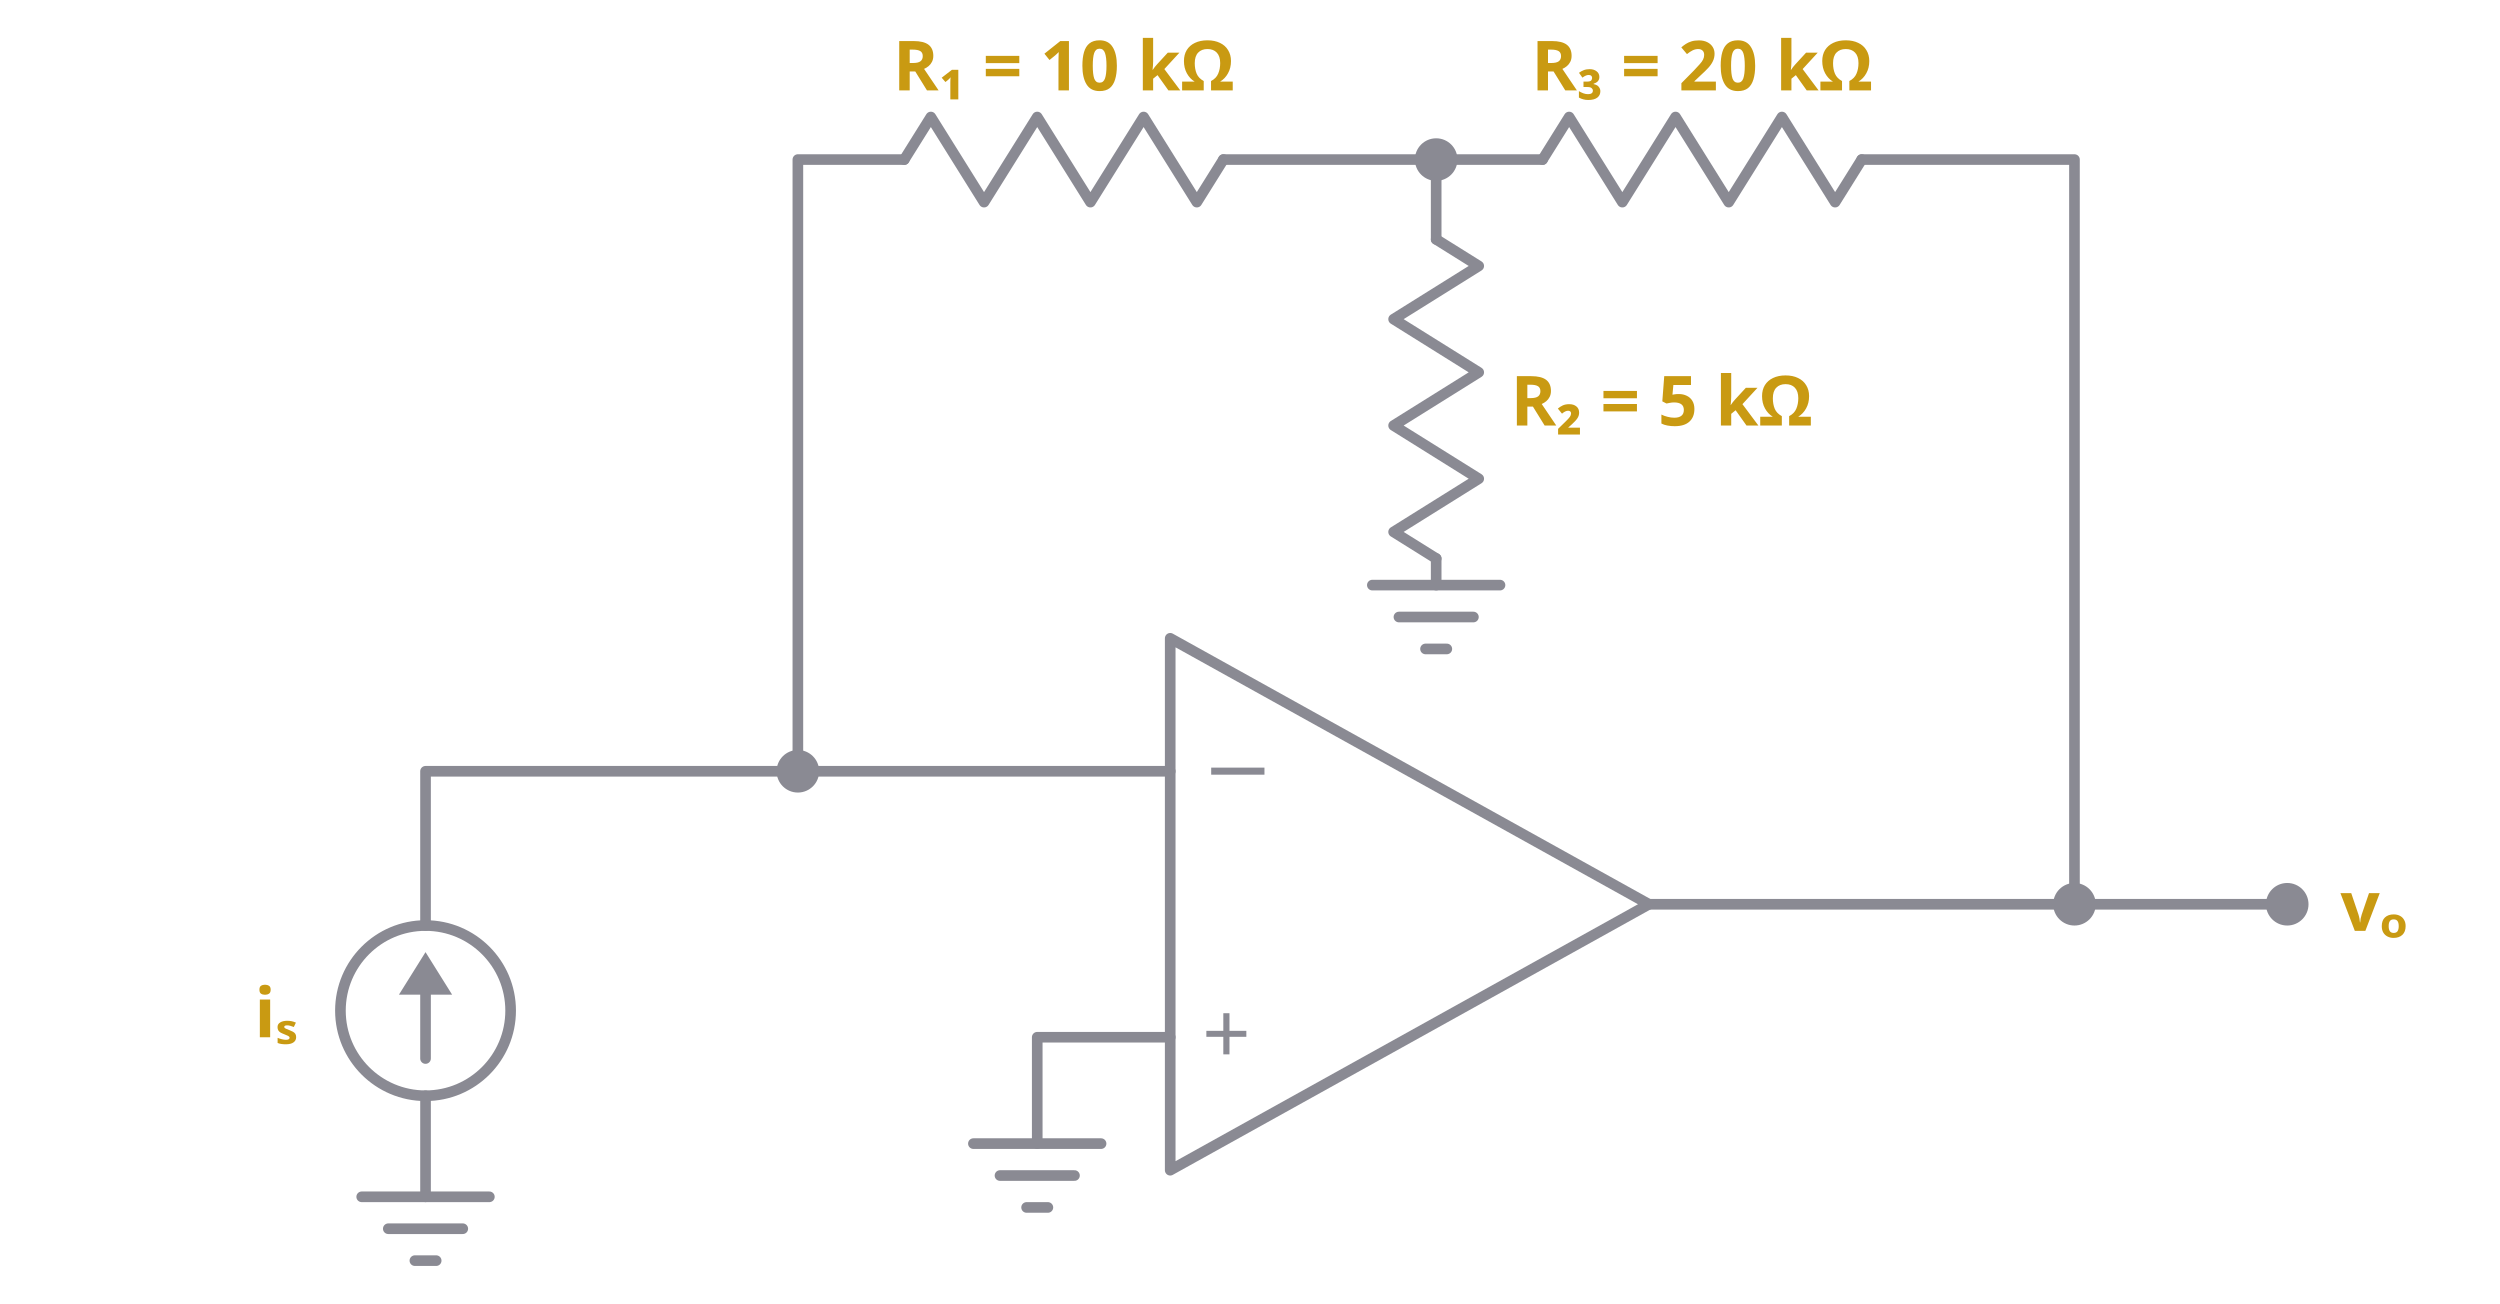
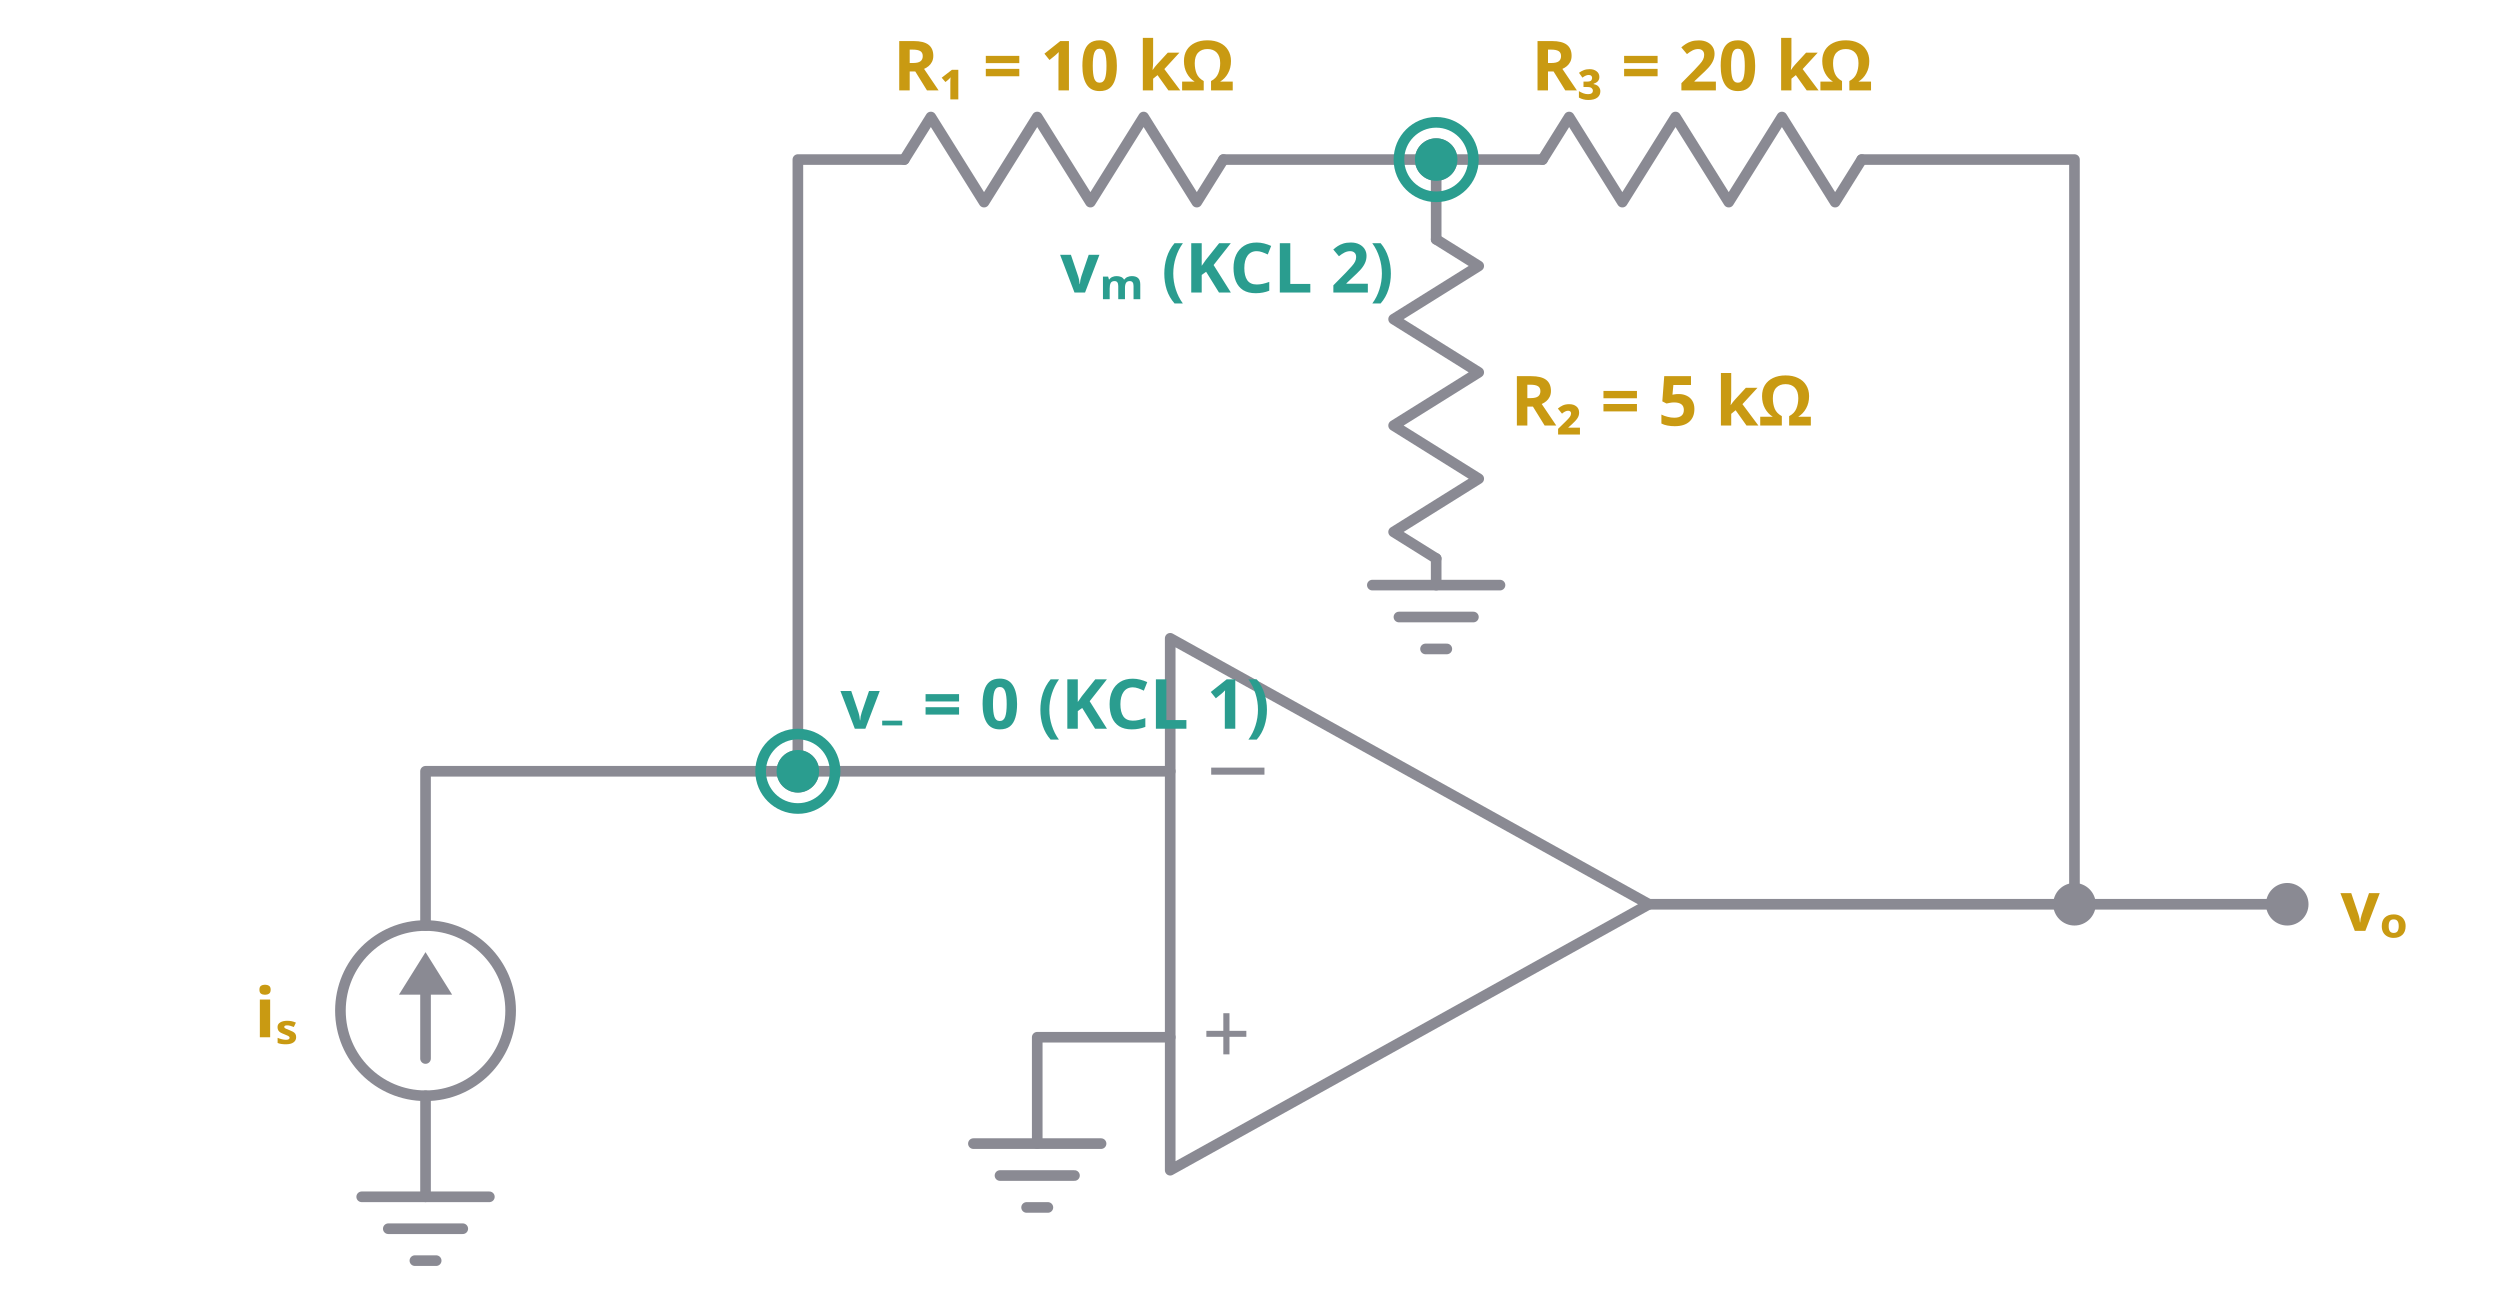
<svg xmlns="http://www.w3.org/2000/svg" viewBox="0 0 470 245" width="470" height="245" font-family="DM Sans, system-ui, sans-serif" font-size="13">
  <g fill="none" stroke="#8a8a93" stroke-width="2" stroke-linejoin="round" stroke-linecap="round">
    <polygon points="220,120 220,220 310,170" />
    <circle cx="80" cy="190" r="16" />
    <line x1="80" y1="199" x2="80" y2="186" />
    <polyline points="80,174 80,145 220,145" />
    <polyline points="80,206 80,225" />
    <line x1="68" y1="225" x2="92" y2="225" />
    <line x1="73" y1="231" x2="87" y2="231" />
    <line x1="78" y1="237" x2="82" y2="237" />
    <polyline points="150,145 150,30 170,30" />
    <polyline points="170,30 175,22 185,38 195,22 205,38 215,22 225,38 230,30" />
    <polyline points="230,30 290,30" />
    <polyline points="290,30 295,22 305,38 315,22 325,38 335,22 345,38 350,30" />
    <polyline points="350,30 390,30 390,170" />
    <polyline points="270,30 270,45" />
    <polyline points="270,45 278,50 262,60 278,70 262,80 278,90 262,100 270,105" />
    <polyline points="270,105 270,110" />
    <line x1="258" y1="110" x2="282" y2="110" />
    <line x1="263" y1="116" x2="277" y2="116" />
    <line x1="268" y1="122" x2="272" y2="122" />
    <polyline points="310,170 430,170" />
    <polyline points="220,195 195,195 195,215" />
    <line x1="183" y1="215" x2="207" y2="215" />
    <line x1="188" y1="221" x2="202" y2="221" />
    <line x1="193" y1="227" x2="197" y2="227" />
  </g>
  <g fill="#8a8a93">
    <text x="226" y="150" font-size="16">−</text>
    <text x="226" y="200" font-size="16">+</text>
    <polygon points="75,187 80,179 85,187" />
    <circle cx="150" cy="145" r="4" />
    <circle cx="270" cy="30" r="4" />
    <circle cx="390" cy="170" r="4" />
    <circle cx="430" cy="170" r="4" />
  </g>
+   <g fill="#2a9d8f" font-weight="600">
+     <circle cx="150" cy="145" r="7" fill="none" stroke="#2a9d8f" stroke-width="2" />
+     <circle cx="150" cy="145" r="4" />
+     <text x="158" y="137" text-anchor="start">v₋ = 0 (KCL 1)</text>
+     <circle cx="270" cy="30" r="7" fill="none" stroke="#2a9d8f" stroke-width="2" />
+     <circle cx="270" cy="30" r="4" />
+     <text x="262" y="55" text-anchor="end">vₘ (KCL 2)</text>
+   </g>
  <g fill="#c99a12" font-weight="600">
    <text x="56" y="195" text-anchor="end">iₛ</text>
    <text x="200" y="17" text-anchor="middle">R₁ = 10 kΩ</text>
    <text x="320" y="17" text-anchor="middle">R₃ = 20 kΩ</text>
    <text x="284" y="80">R₂ = 5 kΩ</text>
    <text x="440" y="175">vₒ</text>
  </g>
</svg>
